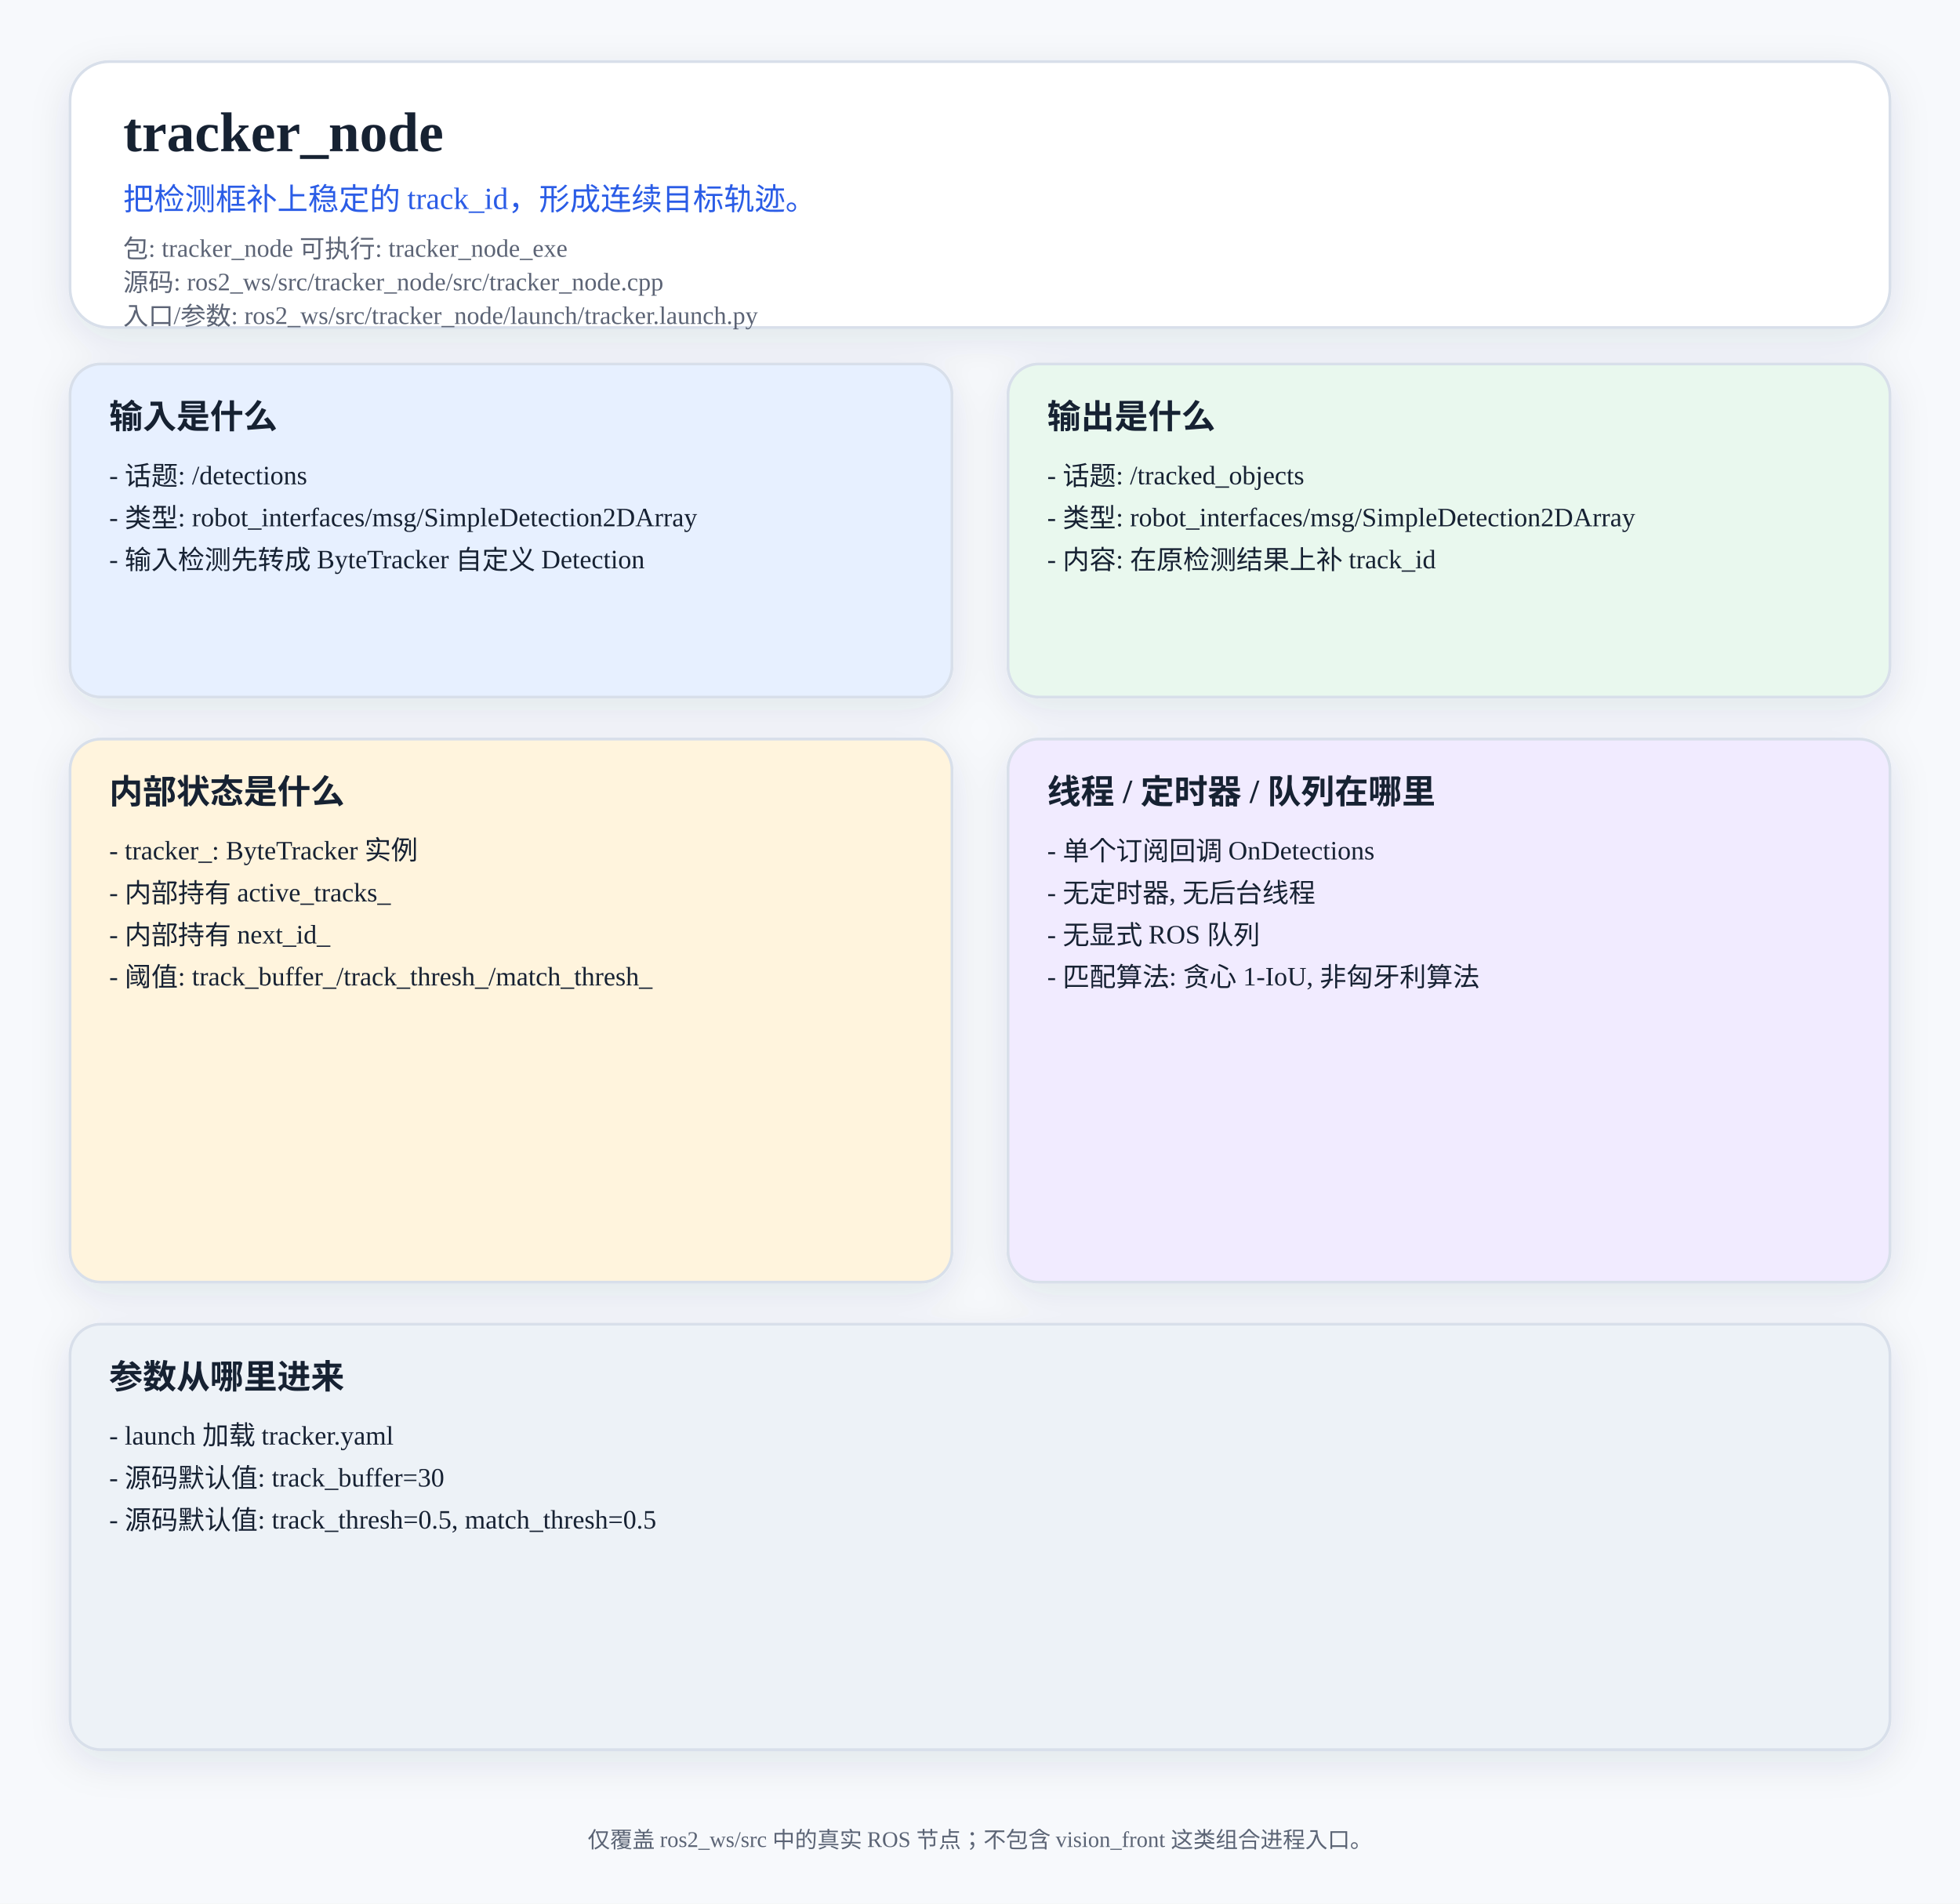
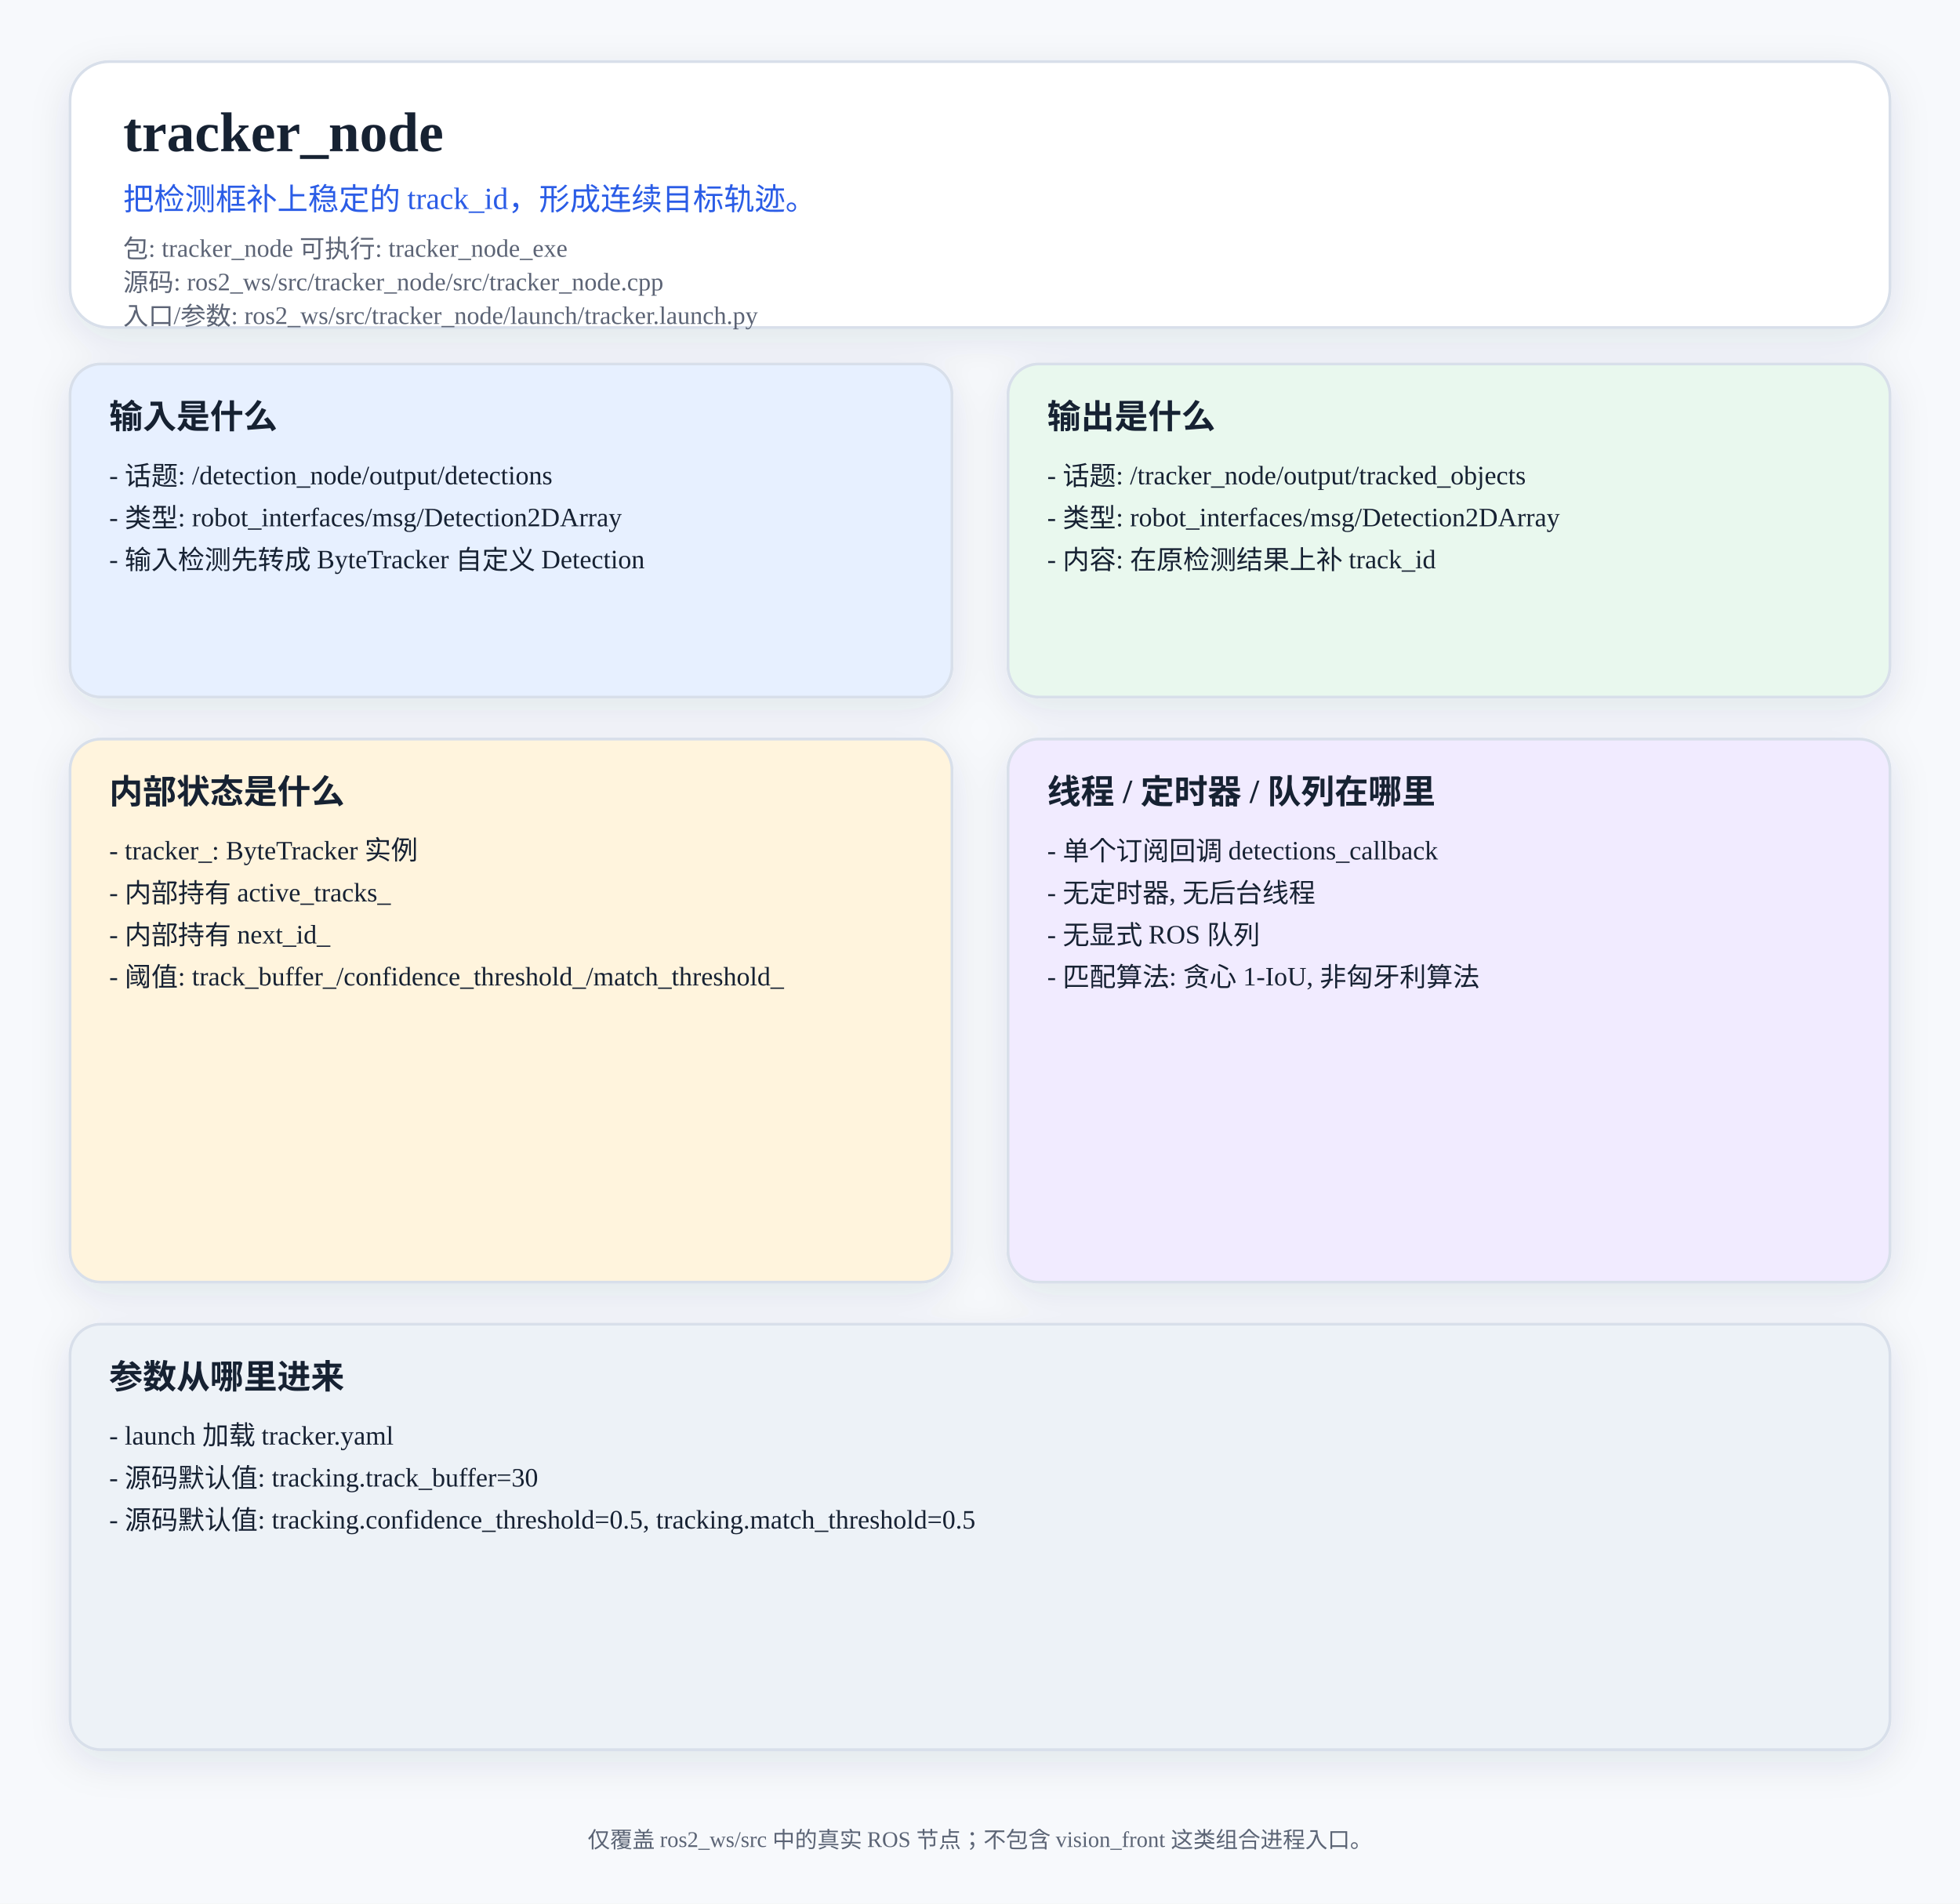
<svg xmlns="http://www.w3.org/2000/svg" width="1400" height="1360" viewBox="0 0 1400 1360">
  <defs>
    <filter id="shadow" x="-20%" y="-20%" width="140%" height="140%">
      <feDropShadow dx="0" dy="8" stdDeviation="14" flood-color="#27364D" flood-opacity="0.10" />
    </filter>
  </defs>
  <rect width="1400" height="1360" fill="#F7F9FC" />
  <g filter="url(#shadow)">
    <rect x="50" y="44" width="1300" height="190" rx="28" fill="#FFFFFF" stroke="#D8DFEA" stroke-width="2" />
    <text x="88" y="108" font-size="40" font-weight="800" fill="#172033">tracker_node</text>
    <text x="88" y="150" font-size="22" font-weight="500" fill="#2B5CE6">把检测框补上稳定的 track_id，形成连续目标轨迹。</text>
    <text x="88" y="184" font-size="18" font-weight="400" fill="#5B6475">
      <tspan x="88" y="184">包: tracker_node    可执行: tracker_node_exe</tspan>
      <tspan x="88" y="208">源码: ros2_ws/src/tracker_node/src/tracker_node.cpp</tspan>
      <tspan x="88" y="232">入口/参数: ros2_ws/src/tracker_node/launch/tracker.launch.py</tspan>
    </text>
    <rect x="50" y="260" width="630" height="238" rx="22" fill="#E7F0FF" stroke="#D8DFEA" stroke-width="2" />
    <text x="78" y="306" font-size="24" font-weight="700" fill="#172033">输入是什么</text>
    <text x="78" y="346" font-size="19" font-weight="400" fill="#172033">
-       <tspan x="78" y="346">- 话题: /detections</tspan>
-       <tspan x="78" y="376">- 类型: robot_interfaces/msg/SimpleDetection2DArray</tspan>
+       <tspan x="78" y="346">- 话题: /detection_node/output/detections</tspan>
+       <tspan x="78" y="376">- 类型: robot_interfaces/msg/Detection2DArray</tspan>
      <tspan x="78" y="406">- 输入检测先转成 ByteTracker 自定义 Detection</tspan>
    </text>
    <rect x="720" y="260" width="630" height="238" rx="22" fill="#E9F8EE" stroke="#D8DFEA" stroke-width="2" />
    <text x="748" y="306" font-size="24" font-weight="700" fill="#172033">输出是什么</text>
    <text x="748" y="346" font-size="19" font-weight="400" fill="#172033">
-       <tspan x="748" y="346">- 话题: /tracked_objects</tspan>
-       <tspan x="748" y="376">- 类型: robot_interfaces/msg/SimpleDetection2DArray</tspan>
+       <tspan x="748" y="346">- 话题: /tracker_node/output/tracked_objects</tspan>
+       <tspan x="748" y="376">- 类型: robot_interfaces/msg/Detection2DArray</tspan>
      <tspan x="748" y="406">- 内容: 在原检测结果上补 track_id</tspan>
    </text>
    <rect x="50" y="528" width="630" height="388" rx="22" fill="#FFF4DD" stroke="#D8DFEA" stroke-width="2" />
    <text x="78" y="574" font-size="24" font-weight="700" fill="#172033">内部状态是什么</text>
    <text x="78" y="614" font-size="19" font-weight="400" fill="#172033">
      <tspan x="78" y="614">- tracker_: ByteTracker 实例</tspan>
      <tspan x="78" y="644">- 内部持有 active_tracks_</tspan>
      <tspan x="78" y="674">- 内部持有 next_id_</tspan>
-       <tspan x="78" y="704">- 阈值: track_buffer_/track_thresh_/match_thresh_</tspan>
+       <tspan x="78" y="704">- 阈值: track_buffer_/confidence_threshold_/match_threshold_</tspan>
    </text>
    <rect x="720" y="528" width="630" height="388" rx="22" fill="#F1EBFF" stroke="#D8DFEA" stroke-width="2" />
    <text x="748" y="574" font-size="24" font-weight="700" fill="#172033">线程 / 定时器 / 队列在哪里</text>
    <text x="748" y="614" font-size="19" font-weight="400" fill="#172033">
-       <tspan x="748" y="614">- 单个订阅回调 OnDetections</tspan>
+       <tspan x="748" y="614">- 单个订阅回调 detections_callback</tspan>
      <tspan x="748" y="644">- 无定时器, 无后台线程</tspan>
      <tspan x="748" y="674">- 无显式 ROS 队列</tspan>
      <tspan x="748" y="704">- 匹配算法: 贪心 1-IoU, 非匈牙利算法</tspan>
    </text>
    <rect x="50" y="946" width="1300" height="304" rx="22" fill="#EDF2F7" stroke="#D8DFEA" stroke-width="2" />
    <text x="78" y="992" font-size="24" font-weight="700" fill="#172033">参数从哪里进来</text>
    <text x="78" y="1032" font-size="19" font-weight="400" fill="#172033">
      <tspan x="78" y="1032">- launch 加载 tracker.yaml</tspan>
-       <tspan x="78" y="1062">- 源码默认值: track_buffer=30</tspan>
-       <tspan x="78" y="1092">- 源码默认值: track_thresh=0.5, match_thresh=0.5</tspan>
+       <tspan x="78" y="1062">- 源码默认值: tracking.track_buffer=30</tspan>
+       <tspan x="78" y="1092">- 源码默认值: tracking.confidence_threshold=0.5, tracking.match_threshold=0.5</tspan>
    </text>
  </g>
  <text x="700" y="1320" text-anchor="middle" font-size="16" fill="#5B6475">仅覆盖 ros2_ws/src 中的真实 ROS 节点；不包含 vision_front 这类组合进程入口。</text>
</svg>
